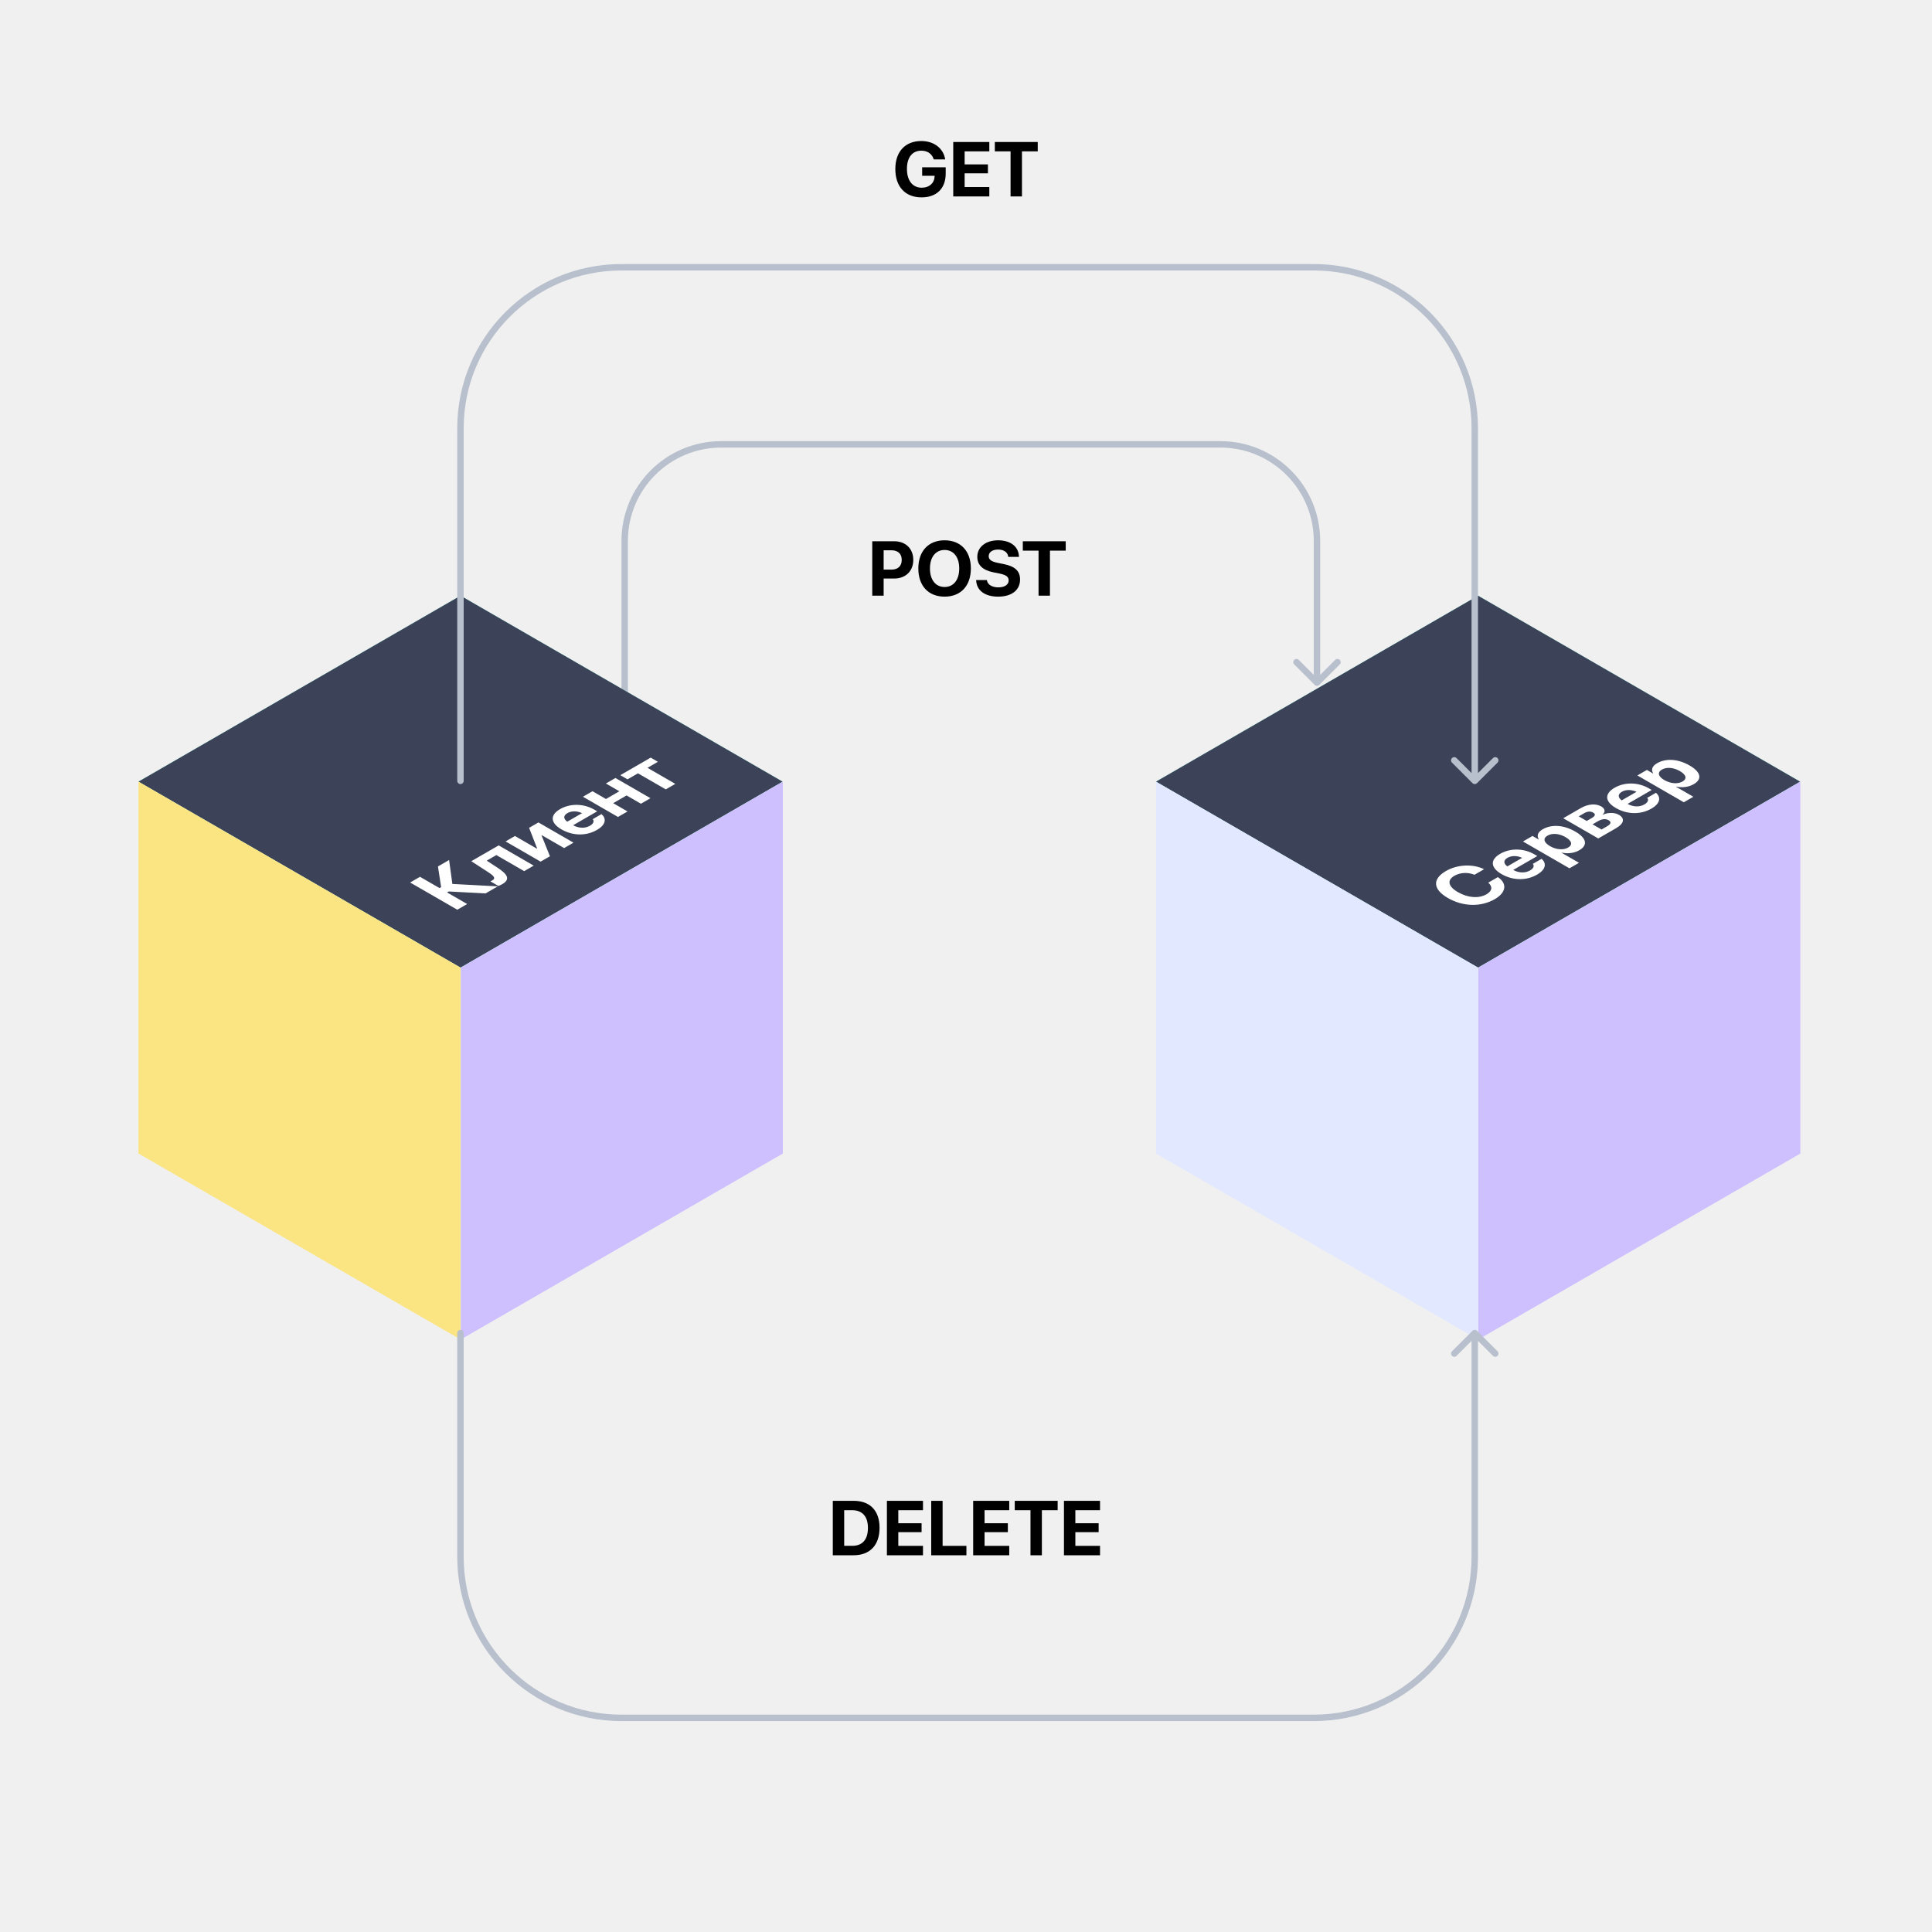
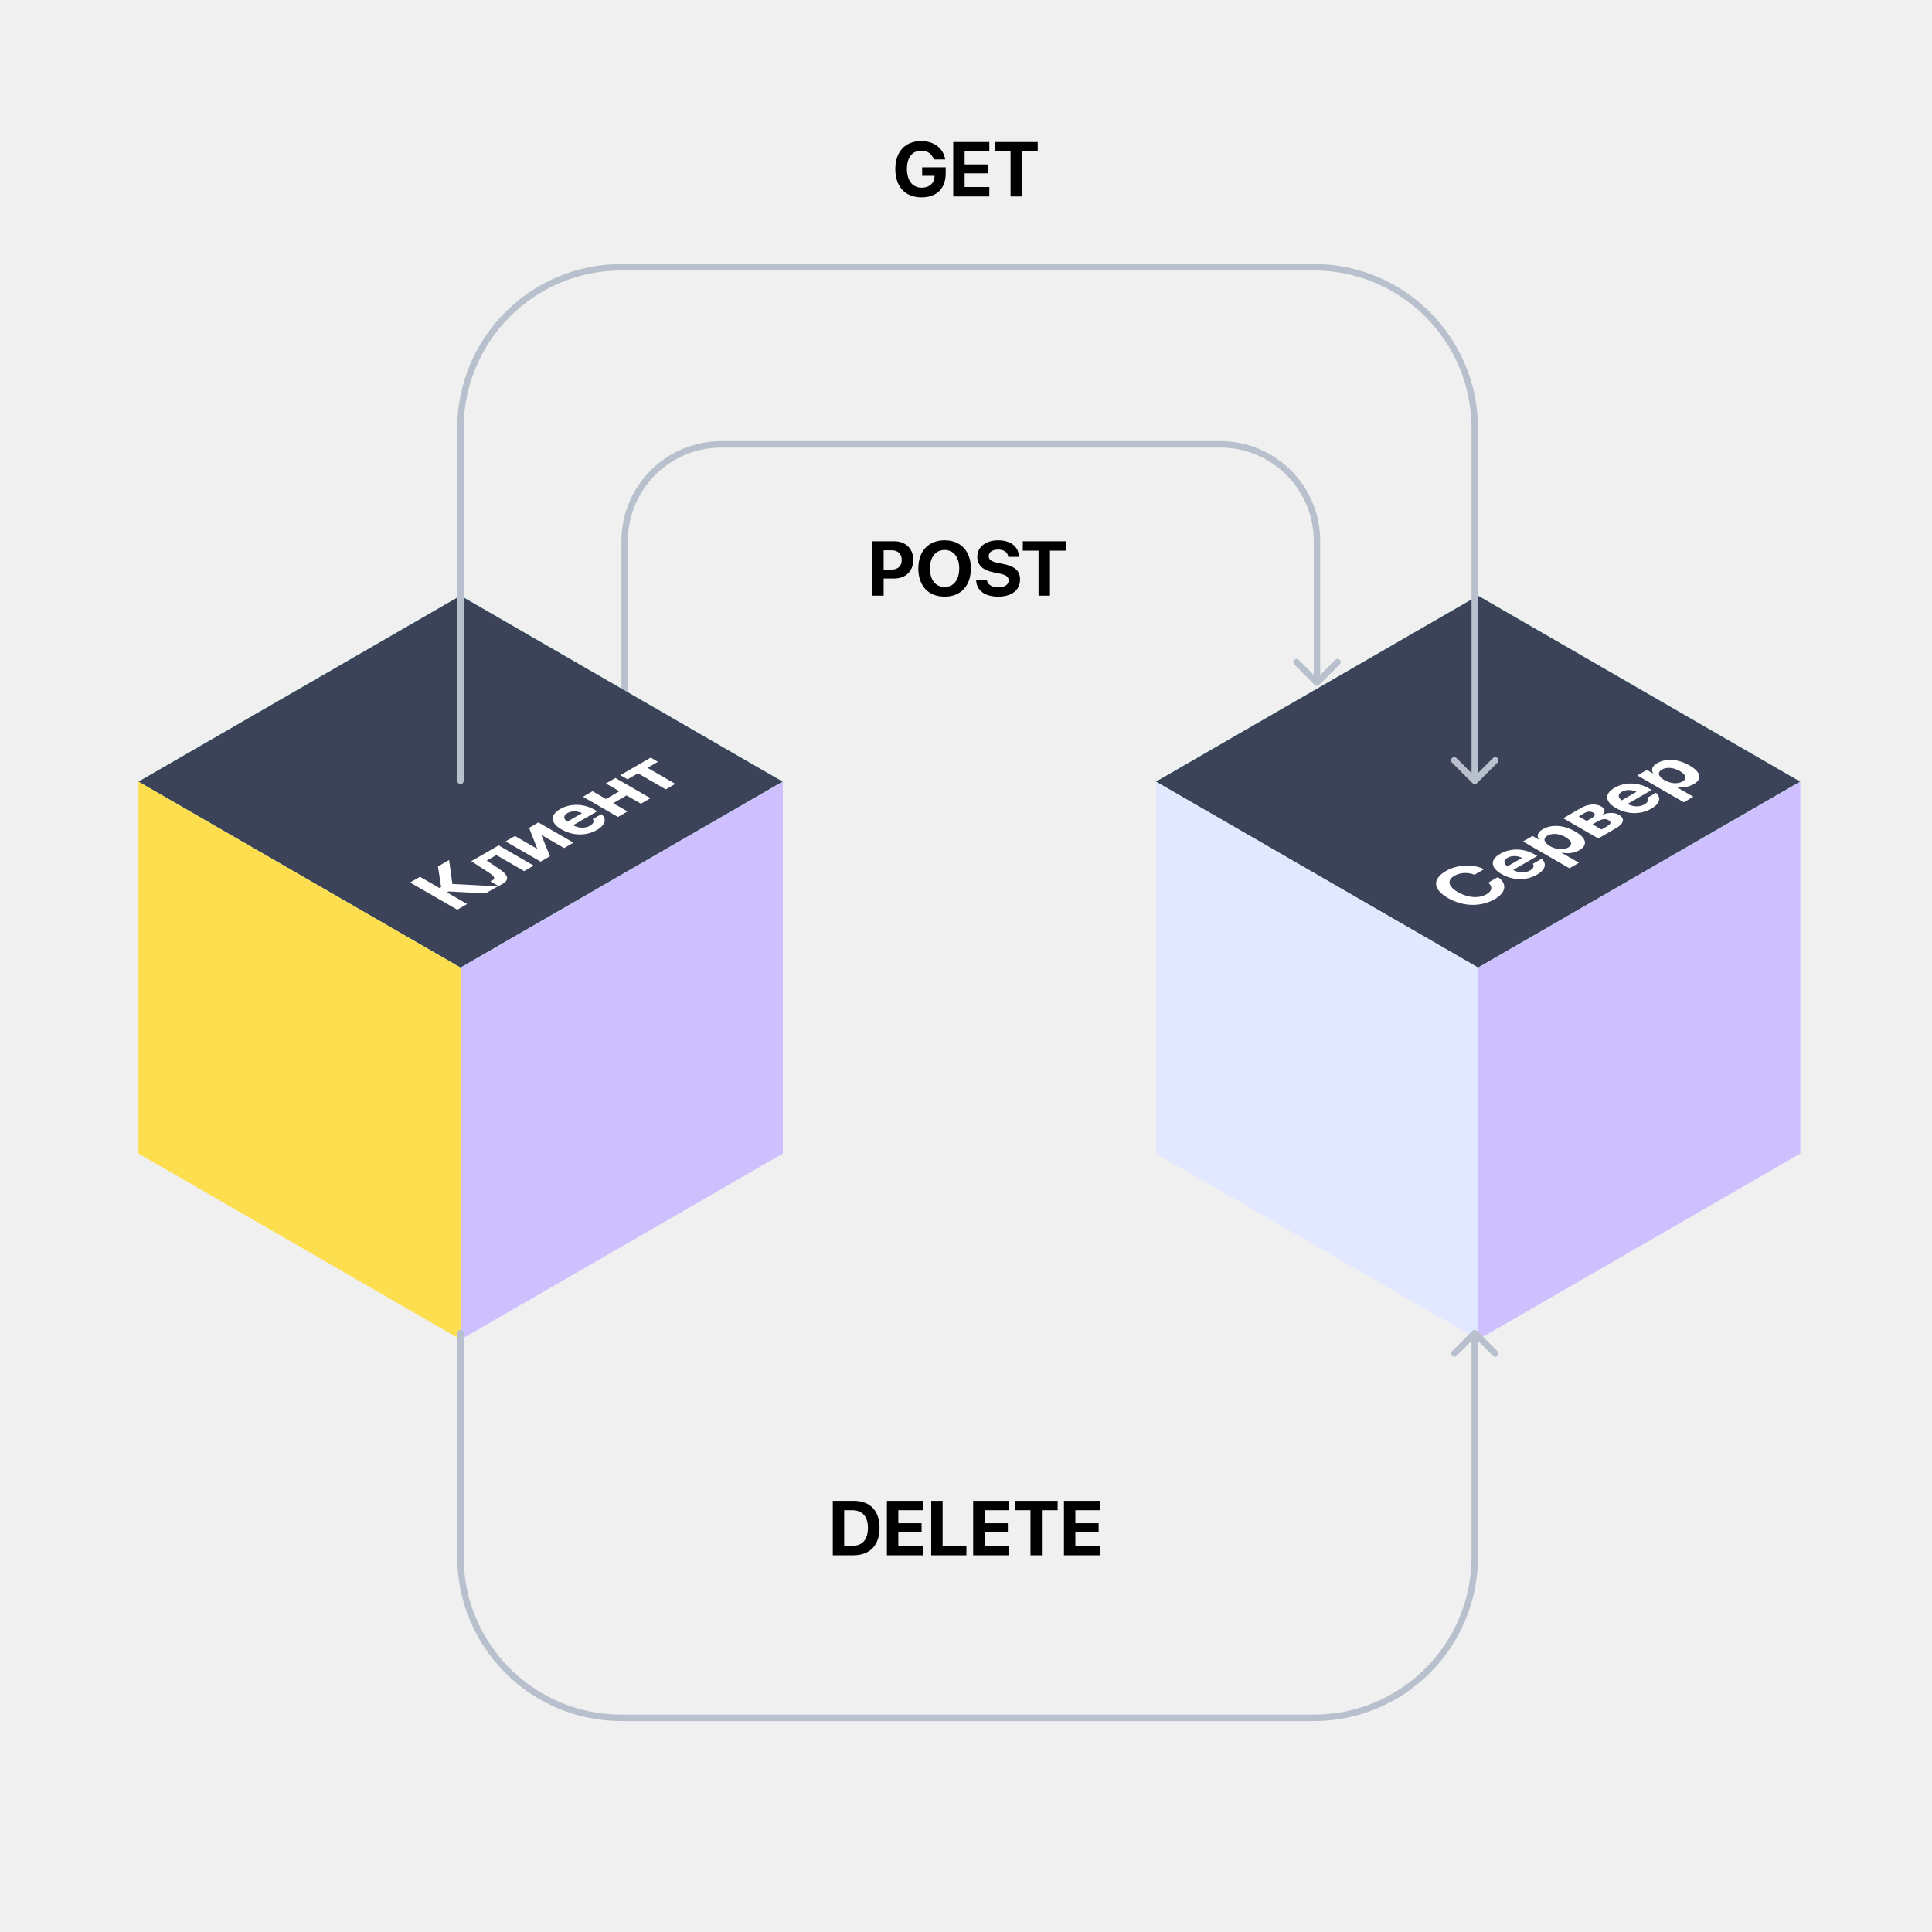
<svg xmlns="http://www.w3.org/2000/svg" width="600" height="600" viewBox="0 0 600 600" fill="none">
  <path d="M195 235C195 235.552 194.552 236 194 236C193.448 236 193 235.552 193 235H195ZM409.707 212.707C409.317 213.098 408.683 213.098 408.293 212.707L401.929 206.343C401.538 205.953 401.538 205.319 401.929 204.929C402.319 204.538 402.953 204.538 403.343 204.929L409 210.586L414.657 204.929C415.047 204.538 415.681 204.538 416.071 204.929C416.462 205.319 416.462 205.953 416.071 206.343L409.707 212.707ZM193 235V168H195V235H193ZM224 137H379V139H224V137ZM410 168V212H408V168H410ZM379 137C396.121 137 410 150.879 410 168H408C408 151.984 395.016 139 379 139V137ZM193 168C193 150.879 206.879 137 224 137V139C207.984 139 195 151.984 195 168H193Z" fill="#B8C0CD" />
  <rect width="115.494" height="115.494" transform="matrix(0.866025 0.5 -0.866025 0.5 459.021 185)" fill="#73FFE5" />
  <rect width="115.494" height="115.494" transform="matrix(0.866025 0.5 -0.866025 0.5 459.021 185)" fill="#3C4257" />
  <path d="M359 242.747L459.021 300.494L459.021 415.988L359 358.241L359 300.494L359 242.747Z" fill="#E1E8FF" />
  <path d="M459.095 300.494L559.115 242.747L559.115 358.241L459.095 415.988L459.095 358.241L459.095 300.494Z" fill="#CEC0FF" />
  <path d="M464.216 279.241C467.768 277.19 468.113 274.424 465.271 272.467L465.17 272.397L462.186 274.12L462.267 274.19C463.617 275.415 463.394 276.715 461.628 277.735C459.284 279.088 455.874 278.854 452.788 277.073L452.778 277.067C449.713 275.297 449.318 273.346 451.662 271.993C453.489 270.938 455.742 270.856 457.7 271.588L457.914 271.665L460.897 269.942L460.796 269.895C457.416 268.26 452.626 268.436 449.064 270.493C444.791 272.959 444.933 276.159 449.652 278.883L449.663 278.889C454.382 281.614 459.933 281.713 464.216 279.241ZM477.338 271.629C480.434 269.842 480.099 267.915 478.84 266.79L478.749 266.713L476.029 268.284L476.07 268.331C476.476 268.799 476.405 269.614 475.187 270.317C473.674 271.19 471.716 271.149 469.94 270.17L477.43 265.846L476.516 265.319C473.228 263.42 469.077 263.321 465.89 265.161C462.694 267.006 462.866 269.461 466.327 271.459L466.337 271.465C469.818 273.475 473.999 273.557 477.338 271.629ZM468.154 266.409C469.371 265.706 471.036 265.647 472.721 266.409L468.113 269.069C466.834 268.108 466.926 267.118 468.154 266.409ZM487.406 269.661L490.369 267.95L484.96 264.827L485.021 264.792C486.898 265.196 488.908 264.95 490.471 264.047C493.191 262.477 492.734 260.28 489.202 258.241L489.192 258.235C485.65 256.19 481.865 255.938 479.104 257.532C477.551 258.428 477.176 259.571 477.896 260.678L477.835 260.713L475.938 259.618L472.974 261.329L487.406 269.661ZM486.99 263.221C485.559 264.047 483.326 263.907 481.367 262.776L481.357 262.77C479.388 261.633 479.145 260.344 480.576 259.518C482.047 258.668 484.189 258.827 486.178 259.975L486.188 259.981C488.167 261.124 488.471 262.366 486.99 263.221ZM496.357 260.391L501.908 257.186C504.374 255.762 504.679 254.157 502.781 253.061L502.761 253.049C501.411 252.27 499.412 252.276 497.778 253.008L497.697 252.961C498.64 252.217 498.478 251.139 497.321 250.471L497.301 250.459C495.586 249.469 493.191 249.657 490.927 250.963L485.477 254.11L496.357 260.391ZM492.764 254.954L490.288 253.524L492.023 252.522C492.998 251.959 493.962 251.895 494.764 252.358L494.784 252.37C495.596 252.838 495.433 253.413 494.347 254.04L492.764 254.954ZM497.362 257.608L494.581 256.002L496.245 255.042C497.504 254.315 498.61 254.18 499.523 254.708L499.544 254.719C500.477 255.258 500.315 255.903 499.158 256.571L497.362 257.608ZM512.859 251.122C515.954 249.334 515.619 247.407 514.361 246.282L514.269 246.206L511.55 247.776L511.59 247.823C511.996 248.292 511.925 249.106 510.707 249.809C509.195 250.682 507.236 250.641 505.46 249.663L512.95 245.338L512.037 244.811C508.749 242.913 504.598 242.813 501.411 244.653C498.214 246.499 498.387 248.954 501.847 250.952L501.858 250.958C505.339 252.967 509.52 253.049 512.859 251.122ZM503.674 245.901C504.892 245.198 506.556 245.139 508.241 245.901L503.634 248.561C502.355 247.6 502.446 246.61 503.674 245.901ZM522.926 249.153L525.89 247.442L520.48 244.319L520.541 244.284C522.419 244.688 524.428 244.442 525.991 243.54C528.711 241.969 528.254 239.772 524.723 237.733L524.712 237.727C521.171 235.682 517.385 235.43 514.625 237.024C513.072 237.92 512.696 239.063 513.417 240.17L513.356 240.206L511.458 239.11L508.495 240.821L522.926 249.153ZM522.51 242.713C521.079 243.54 518.847 243.399 516.888 242.268L516.878 242.262C514.909 241.125 514.665 239.836 516.096 239.01C517.568 238.161 519.709 238.319 521.698 239.467L521.708 239.473C523.687 240.616 523.992 241.858 522.51 242.713Z" fill="white" />
  <rect width="115.494" height="115.494" transform="matrix(0.866025 0.5 -0.866025 0.5 143.021 185)" fill="#73FFE5" />
  <rect width="115.494" height="115.494" transform="matrix(0.866025 0.5 -0.866025 0.5 143.021 185)" fill="#3C4257" />
-   <path d="M43 242.747L143.021 300.494L143.021 415.988L43 358.241L43 300.494L43 242.747Z" fill="#FBE582" />
+   <path d="M43 242.747L143.021 300.494L143.021 415.988L43 358.241L43 300.494L43 242.747Z" fill="#FDDE4F" />
  <path d="M143.095 300.494L243.115 242.747L243.115 358.241L143.095 415.988L143.095 358.241L143.095 300.494Z" fill="#CEC0FF" />
  <path d="M145.083 280.756L138.831 277.147L139.339 276.854L150.787 277.463L154.592 275.266L140.486 274.516L139.471 267.086L136.01 269.084L136.994 275.5L136.487 275.793L130.438 272.301L127.373 274.071L142.018 282.526L145.083 280.756ZM154.521 269.483L151.152 267.28L154.146 265.551L162.782 270.538L165.746 268.827L154.866 262.545L146.362 267.456L151.629 270.872C153.466 272.061 153.994 272.776 152.938 273.385C152.664 273.543 152.431 273.643 152.278 273.696L154.765 275.131C154.988 275.061 155.455 274.885 156.003 274.569C158.672 273.028 157.475 271.411 154.521 269.483ZM167.887 267.59L170.79 265.915L168.192 259.469L168.303 259.405L175.184 263.377L178.097 261.696L167.217 255.415L164.315 257.09L166.811 263.489L166.71 263.547L159.92 259.627L157.008 261.309L167.887 267.59ZM185.384 257.747C188.479 255.959 188.144 254.032 186.886 252.907L186.794 252.831L184.074 254.401L184.115 254.448C184.521 254.917 184.45 255.731 183.232 256.434C181.72 257.307 179.761 257.266 177.985 256.288L185.475 251.963L184.562 251.436C181.273 249.538 177.123 249.438 173.936 251.278C170.739 253.124 170.912 255.579 174.372 257.577L174.382 257.583C177.863 259.592 182.045 259.674 185.384 257.747ZM176.199 252.526C177.417 251.823 179.081 251.764 180.766 252.526L176.158 255.186C174.88 254.225 174.971 253.235 176.199 252.526ZM199.044 249.602L202.007 247.891L191.128 241.61L188.164 243.321L192.346 245.735L188.185 248.137L184.003 245.723L181.04 247.434L191.919 253.715L194.883 252.004L190.428 249.432L194.589 247.03L199.044 249.602ZM202.078 235.288L192.64 240.737L194.883 242.032L198.12 240.163L206.757 245.149L209.72 243.438L201.084 238.452L204.321 236.583L202.078 235.288Z" fill="white" />
  <path d="M142 242.5C142 243.052 142.448 243.5 143 243.5C143.552 243.5 144 243.052 144 242.5H142ZM457.293 243.207C457.683 243.598 458.317 243.598 458.707 243.207L465.071 236.843C465.462 236.453 465.462 235.819 465.071 235.429C464.681 235.038 464.047 235.038 463.657 235.429L458 241.086L452.343 235.429C451.953 235.038 451.319 235.038 450.929 235.429C450.538 235.819 450.538 236.453 450.929 236.843L457.293 243.207ZM144 242.5V133H142V242.5H144ZM193 84H408V82H193V84ZM457 133V242.5H459V133H457ZM408 84C435.062 84 457 105.938 457 133H459C459 104.833 436.167 82 408 82V84ZM144 133C144 105.938 165.938 84 193 84V82C164.833 82 142 104.833 142 133H144Z" fill="#B8C0CD" />
  <path d="M142 414C142 413.448 142.448 413 143 413C143.552 413 144 413.448 144 414H142ZM457.293 413.293C457.683 412.902 458.317 412.902 458.707 413.293L465.071 419.657C465.462 420.047 465.462 420.681 465.071 421.071C464.681 421.462 464.047 421.462 463.657 421.071L458 415.414L452.343 421.071C451.953 421.462 451.319 421.462 450.929 421.071C450.538 420.681 450.538 420.047 450.929 419.657L457.293 413.293ZM144 414V483.5H142V414H144ZM193 532.5H408V534.5H193V532.5ZM457 483.5V414H459V483.5H457ZM408 532.5C435.062 532.5 457 510.562 457 483.5H459C459 511.667 436.167 534.5 408 534.5V532.5ZM144 483.5C144 510.562 165.938 532.5 193 532.5V534.5C164.833 534.5 142 511.667 142 483.5H144Z" fill="#B8C0CD" />
  <path d="M286.195 61.293C290.906 61.293 293.695 58.504 293.695 53.898V51.953H286.383V54.59H290.25L290.238 54.836C290.145 56.922 288.562 58.293 286.254 58.293C283.441 58.293 281.66 56.125 281.66 52.457V52.445C281.66 48.859 283.336 46.797 286.125 46.797C288.035 46.797 289.383 47.746 289.945 49.387L289.992 49.504H293.543L293.508 49.34C292.945 46.164 290.18 43.797 286.113 43.797C281.156 43.797 278.051 47.066 278.051 52.48V52.492C278.051 58 281.145 61.293 286.195 61.293ZM296.039 61H307.242V58.082H299.578V53.828H306.809V51.062H299.578V47.008H307.242V44.09H296.039V61ZM313.84 61H317.379V47.008H322.277V44.09H308.953V47.008H313.84V61Z" fill="black" />
  <path d="M258.633 483H265.09C270.164 483 273.152 479.848 273.152 474.48V474.457C273.152 469.102 270.152 466.09 265.09 466.09H258.633V483ZM262.172 480.07V469.008H264.668C267.773 469.008 269.543 470.941 269.543 474.469V474.492C269.543 478.148 267.832 480.07 264.668 480.07H262.172ZM275.438 483H286.641V480.082H278.977V475.828H286.207V473.062H278.977V469.008H286.641V466.09H275.438V483ZM289.195 483H300.129V480.082H292.734V466.09H289.195V483ZM302.227 483H313.43V480.082H305.766V475.828H312.996V473.062H305.766V469.008H313.43V466.09H302.227V483ZM320.027 483H323.566V469.008H328.465V466.09H315.141V469.008H320.027V483ZM330.422 483H341.625V480.082H333.961V475.828H341.191V473.062H333.961V469.008H341.625V466.09H330.422V483Z" fill="black" />
  <path d="M270.887 185H274.426V179.668H277.684C281.246 179.668 283.625 177.371 283.625 173.891V173.867C283.625 170.387 281.246 168.09 277.684 168.09H270.887V185ZM276.816 170.891C278.844 170.891 280.039 171.957 280.039 173.879V173.902C280.039 175.824 278.844 176.902 276.816 176.902H274.426V170.891H276.816ZM293.352 185.293C298.379 185.293 301.508 181.93 301.508 176.551V176.527C301.508 171.16 298.367 167.797 293.352 167.797C288.348 167.797 285.195 171.148 285.195 176.527V176.551C285.195 181.93 288.324 185.293 293.352 185.293ZM293.352 182.293C290.574 182.293 288.805 180.09 288.805 176.551V176.527C288.805 172.988 290.586 170.797 293.352 170.797C296.129 170.797 297.898 173 297.898 176.527V176.551C297.898 180.055 296.164 182.293 293.352 182.293ZM309.969 185.293C314.234 185.293 316.789 183.23 316.789 179.984V179.973C316.789 177.312 315.195 175.871 311.656 175.168L309.863 174.805C307.918 174.418 307.051 173.797 307.051 172.73V172.719C307.051 171.512 308.141 170.68 309.957 170.668C311.703 170.668 312.922 171.477 313.098 172.801L313.109 172.941H316.449L316.438 172.719C316.273 169.754 313.871 167.797 309.957 167.797C306.207 167.797 303.512 169.836 303.512 172.93V172.941C303.512 175.484 305.199 177.078 308.539 177.746L310.32 178.098C312.418 178.531 313.25 179.105 313.25 180.254V180.266C313.25 181.555 312.02 182.41 310.062 182.41C308.129 182.41 306.734 181.59 306.512 180.277L306.488 180.148H303.148L303.16 180.336C303.359 183.453 305.949 185.293 309.969 185.293ZM322.531 185H326.07V171.008H330.969V168.09H317.645V171.008H322.531V185Z" fill="black" />
</svg>
